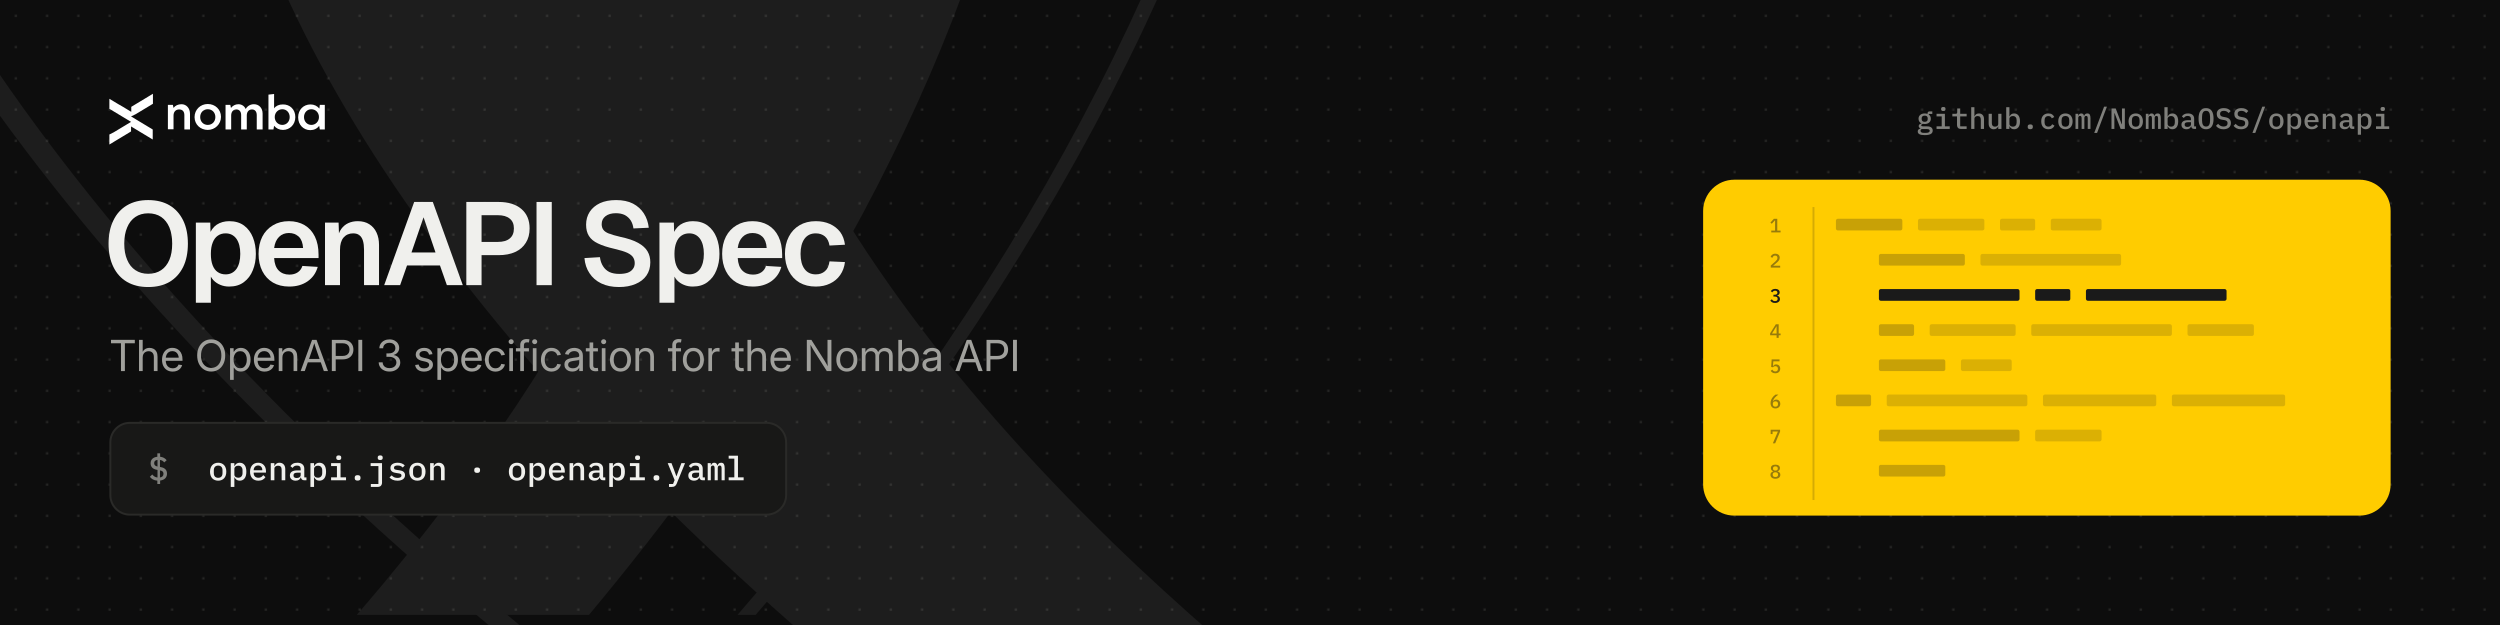
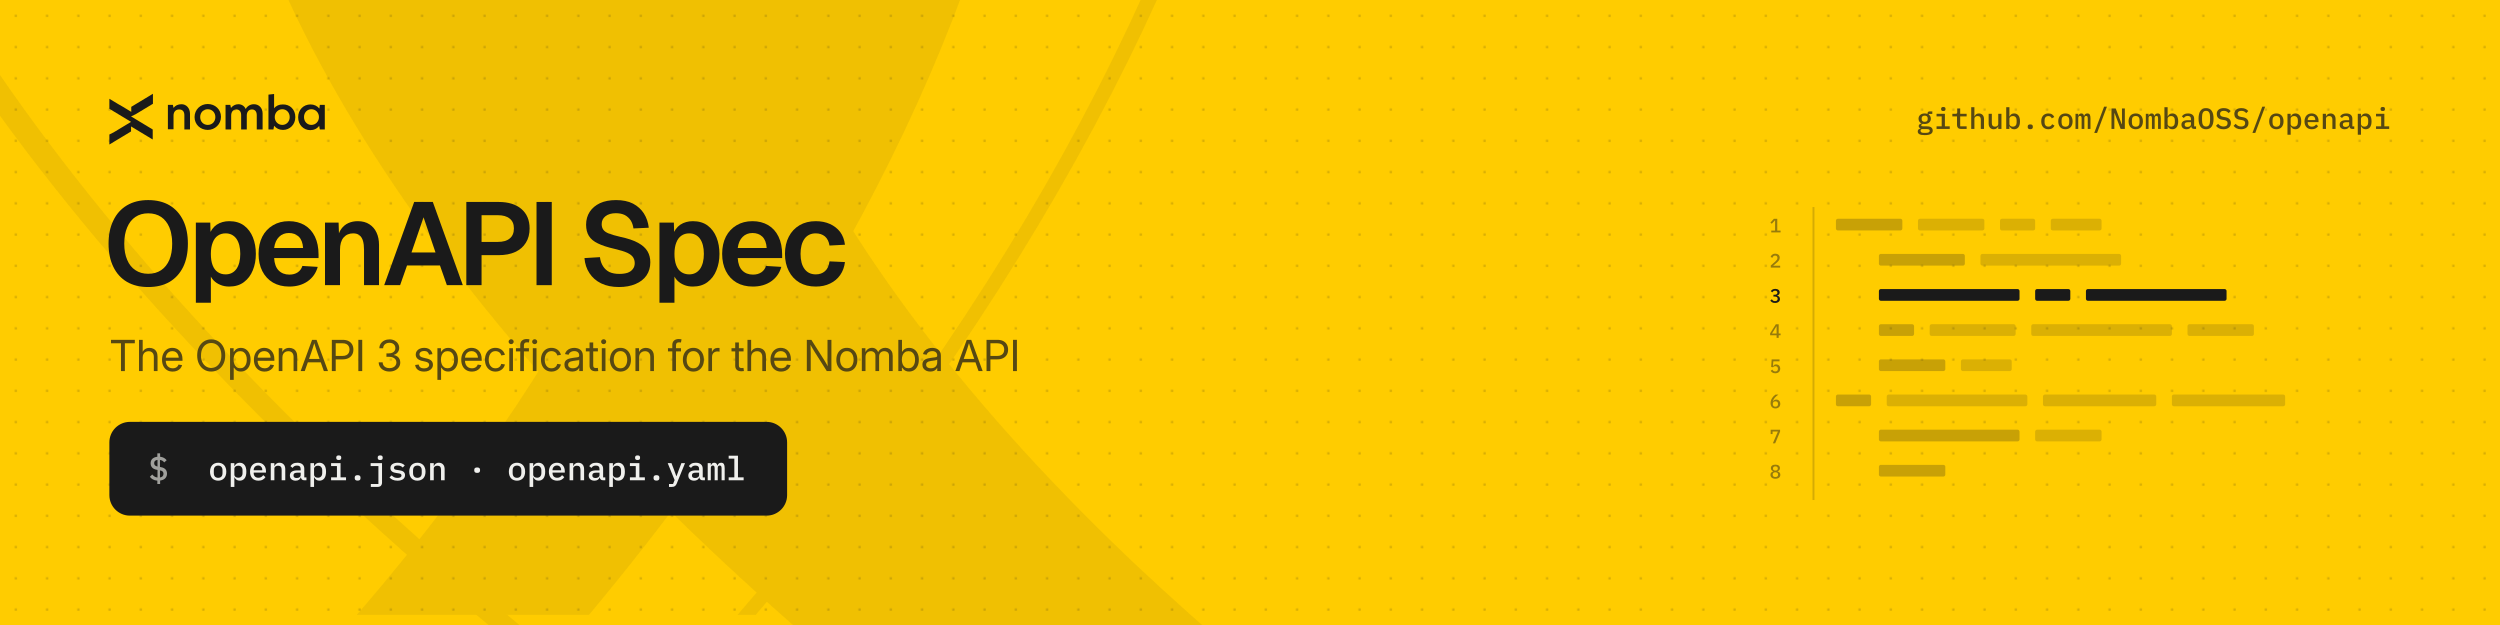
<svg xmlns="http://www.w3.org/2000/svg" viewBox="0 0 1280 320" width="1280" height="320" role="img" aria-label="Nomba OpenAPI Spec. The OpenAPI 3 specification for the Nomba API. Install: openapi.json · openapi.yaml">
  <defs>
    <pattern id="dots" width="16" height="16" patternUnits="userSpaceOnUse">
-       <rect x="7.5" y="7.5" width="1.2" height="1.2" fill="#F0F0ED" fill-opacity="0.10" />
+       <rect x="7.5" y="7.5" width="1.2" height="1.2" fill="#1A1A1A" fill-opacity="0.16" />
    </pattern>
    <path id="g96" d="M381 16Q276 16 200 -28Q124 -73 84 -156Q43 -239 43 -354Q43 -469 84 -552Q124 -636 200 -681Q276 -726 381 -726Q488 -726 564 -681Q639 -636 680 -552Q720 -469 720 -354Q720 -239 680 -156Q639 -73 564 -28Q488 16 381 16ZM381 -97Q446 -97 492 -128Q537 -158 562 -216Q586 -273 586 -354Q586 -435 562 -493Q537 -551 492 -582Q446 -613 381 -613Q318 -613 272 -582Q226 -551 202 -493Q177 -435 177 -354Q177 -273 202 -216Q226 -158 272 -128Q318 -97 381 -97Z" />
    <path id="g347" d="M70 150V-534H193L196 -420L183 -426Q203 -485 248 -516Q294 -546 355 -546Q431 -546 482 -508Q532 -470 557 -407Q582 -344 582 -267Q582 -190 556 -127Q531 -64 480 -26Q430 12 354 12Q314 12 280 -2Q245 -16 220 -42Q196 -68 186 -103L198 -113V150ZM324 -92Q382 -92 416 -138Q449 -185 449 -267Q449 -349 416 -396Q382 -442 324 -442Q285 -442 257 -422Q229 -403 214 -364Q198 -325 198 -267Q198 -209 213 -170Q228 -131 256 -112Q285 -92 324 -92Z" />
    <path id="g262" d="M301 12Q221 12 162 -22Q103 -57 71 -120Q39 -183 39 -267Q39 -351 71 -414Q103 -476 162 -511Q220 -546 298 -546Q374 -546 432 -512Q489 -478 520 -414Q551 -350 551 -260V-231H172Q176 -161 210 -126Q245 -90 302 -90Q345 -90 374 -110Q402 -129 413 -164L544 -156Q522 -78 458 -33Q393 12 301 12ZM172 -317H419Q415 -382 382 -414Q349 -445 298 -445Q247 -445 214 -412Q180 -379 172 -317Z" />
    <path id="g318" d="M70 0V-534H186L191 -384L176 -390Q184 -446 209 -480Q234 -514 270 -530Q306 -546 349 -546Q408 -546 448 -520Q489 -494 510 -448Q531 -403 531 -343V0H403V-302Q403 -347 394 -378Q385 -409 364 -426Q344 -442 310 -442Q259 -442 228 -406Q198 -370 198 -302V0Z" />
    <path id="g1" d="M19 0 275 -710H434L690 0H554L495 -168H214L155 0ZM252 -279H457L355 -579Z" />
    <path id="g119" d="M80 0V-710H355Q480 -710 550 -650Q620 -590 620 -484Q620 -413 588 -362Q556 -310 497 -283Q438 -256 355 -256H210V0ZM210 -369H349Q415 -369 450 -398Q486 -427 486 -484Q486 -540 450 -568Q415 -597 349 -597H210Z" />
    <path id="g66" d="M80 0V-710H210V0Z" />
    <path id="g126" d="M348 16Q260 16 196 -15Q132 -46 96 -102Q59 -157 53 -231L185 -239Q191 -193 212 -161Q232 -129 266 -112Q301 -96 350 -96Q392 -96 422 -106Q451 -117 466 -138Q482 -158 482 -188Q482 -215 469 -236Q456 -258 419 -276Q382 -293 309 -310Q221 -330 168 -356Q115 -381 91 -420Q67 -458 67 -516Q67 -578 98 -626Q129 -673 186 -700Q243 -726 323 -726Q408 -726 467 -696Q526 -665 560 -612Q594 -559 602 -490L471 -484Q466 -523 448 -552Q429 -581 398 -598Q366 -614 321 -614Q265 -614 232 -588Q200 -563 200 -521Q200 -492 214 -473Q227 -454 262 -440Q297 -427 360 -412Q455 -392 511 -361Q567 -330 591 -289Q615 -248 615 -195Q615 -130 582 -82Q549 -35 489 -10Q429 16 348 16Z" />
    <path id="g252" d="M302 12Q222 12 163 -22Q104 -57 72 -120Q39 -183 39 -267Q39 -351 72 -414Q104 -476 163 -511Q222 -546 302 -546Q370 -546 423 -522Q476 -498 510 -454Q543 -409 551 -345L419 -338Q411 -389 380 -416Q348 -442 302 -442Q240 -442 206 -396Q172 -349 172 -267Q172 -184 206 -138Q240 -92 302 -92Q349 -92 380 -119Q412 -146 419 -203L551 -197Q543 -133 510 -86Q477 -39 424 -14Q371 12 302 12Z" />
    <path id="i411" d="M77 -1326V-1490H1213V-1326H739V0H553V-1326Z" />
    <path id="i670" d="M319 -647V0H144V-1490H319V-826H279Q330 -976 424 -1042Q518 -1107 644 -1107Q754 -1107 840 -1060Q927 -1014 977 -921Q1027 -828 1027 -686V0H851V-672Q851 -805 784 -876Q717 -948 600 -948Q521 -948 458 -914Q394 -881 356 -814Q319 -748 319 -647Z" />
    <path id="i614" d="M599 24Q440 24 326 -48Q212 -119 151 -246Q90 -373 90 -539Q90 -706 152 -834Q213 -963 324 -1036Q435 -1109 582 -1109Q680 -1109 768 -1075Q855 -1041 922 -972Q989 -902 1028 -798Q1066 -693 1066 -552V-490H198V-639H969L890 -585Q890 -694 854 -777Q818 -860 749 -906Q680 -952 582 -952Q484 -952 413 -906Q342 -859 304 -780Q266 -700 266 -601V-513Q266 -396 306 -310Q347 -225 422 -179Q497 -133 599 -133Q669 -133 724 -154Q780 -175 818 -215Q857 -255 875 -312L1048 -285Q1024 -193 962 -124Q899 -54 806 -15Q714 24 599 24Z" />
    <path id="i321" d="M776 22Q583 22 432 -74Q281 -169 194 -342Q108 -514 108 -744Q108 -976 194 -1148Q281 -1320 432 -1416Q583 -1512 776 -1512Q971 -1512 1122 -1416Q1272 -1320 1358 -1148Q1444 -976 1444 -744Q1444 -514 1358 -342Q1272 -169 1122 -74Q971 22 776 22ZM776 -151Q910 -151 1020 -219Q1130 -287 1196 -420Q1261 -553 1261 -744Q1261 -937 1196 -1070Q1130 -1203 1020 -1271Q910 -1339 776 -1339Q642 -1339 532 -1270Q422 -1202 356 -1069Q291 -936 291 -744Q291 -553 356 -420Q422 -288 532 -220Q642 -151 776 -151Z" />
    <path id="i843" d="M144 418V-1090H314V-922H326Q352 -965 394 -1008Q436 -1050 500 -1078Q564 -1107 655 -1107Q794 -1107 899 -1038Q1004 -968 1063 -841Q1122 -714 1122 -544Q1122 -373 1063 -246Q1004 -118 899 -48Q794 22 655 22Q566 22 503 -7Q440 -36 398 -80Q355 -123 328 -167H319V418ZM629 -135Q728 -135 798 -186Q868 -238 906 -330Q943 -422 943 -545Q943 -667 906 -758Q869 -849 798 -900Q728 -950 629 -950Q528 -950 457 -900Q386 -849 349 -758Q312 -667 312 -545Q312 -423 350 -330Q387 -238 458 -186Q529 -135 629 -135Z" />
    <path id="i773" d="M319 -647V0H144V-1090H314V-826H279Q330 -976 424 -1042Q518 -1107 644 -1107Q754 -1107 840 -1060Q927 -1014 976 -921Q1026 -828 1026 -686V0H851V-672Q851 -805 784 -876Q717 -948 600 -948Q521 -948 458 -914Q394 -881 356 -814Q319 -748 319 -647Z" />
    <path id="i2" d="M38 0 583 -1490H796L1342 0H1145L831 -890Q801 -975 762 -1094Q724 -1213 667 -1401H710Q654 -1212 615 -1092Q576 -972 547 -890L234 0ZM315 -417V-580H1065V-417Z" />
    <path id="i375" d="M166 0V-1490H686Q852 -1490 965 -1430Q1078 -1371 1136 -1266Q1194 -1161 1194 -1026Q1194 -890 1136 -785Q1077 -680 963 -620Q849 -559 683 -559H289V-723H679Q791 -723 864 -762Q937 -800 973 -868Q1009 -937 1009 -1026Q1009 -1115 973 -1182Q937 -1250 864 -1288Q791 -1326 678 -1326H351V0Z" />
    <path id="i197" d="M351 -1490V0H166V-1490Z" />
    <path id="i1345" d="M628 22Q479 22 364 -34Q248 -89 182 -188Q115 -287 112 -417H300Q303 -331 344 -269Q386 -207 458 -174Q531 -141 625 -141Q722 -141 797 -174Q872 -208 914 -270Q957 -331 957 -413Q957 -493 914 -554Q871 -614 792 -648Q712 -682 601 -682H481V-845H601Q692 -845 762 -876Q831 -907 870 -963Q908 -1019 908 -1094Q908 -1172 873 -1230Q838 -1287 774 -1318Q710 -1350 624 -1350Q540 -1350 472 -1318Q405 -1287 365 -1229Q325 -1171 323 -1089H144Q146 -1214 210 -1310Q274 -1405 382 -1458Q491 -1512 627 -1512Q765 -1512 869 -1457Q973 -1402 1031 -1310Q1089 -1217 1089 -1104Q1089 -984 1020 -896Q952 -808 833 -772V-764Q928 -749 997 -700Q1066 -651 1103 -577Q1140 -503 1140 -412Q1140 -286 1074 -188Q1007 -90 891 -34Q775 22 628 22Z" />
    <path id="i871" d="M518 24Q404 24 314 -11Q223 -46 166 -116Q108 -187 94 -291L263 -314Q281 -221 346 -175Q411 -129 516 -129Q629 -129 696 -177Q763 -225 763 -295Q763 -353 721 -390Q679 -428 601 -446L422 -488Q273 -524 198 -599Q123 -674 123 -791Q123 -884 174 -956Q226 -1028 316 -1068Q407 -1109 524 -1109Q636 -1109 720 -1072Q804 -1034 854 -966Q905 -899 921 -808L756 -785Q743 -856 686 -908Q629 -959 524 -959Q425 -959 362 -912Q300 -866 300 -797Q300 -736 344 -699Q389 -662 477 -641L647 -601Q799 -565 871 -492Q943 -418 943 -303Q943 -205 888 -132Q834 -58 738 -17Q642 24 518 24Z" />
    <path id="i586" d="M590 24Q441 24 328 -48Q216 -119 153 -246Q90 -373 90 -540Q90 -710 153 -838Q216 -966 328 -1038Q441 -1109 590 -1109Q675 -1109 749 -1085Q823 -1061 882 -1017Q941 -973 982 -912Q1022 -850 1040 -774L867 -746Q857 -791 833 -828Q809 -866 774 -894Q739 -921 693 -936Q647 -951 590 -951Q484 -951 412 -896Q341 -842 304 -749Q268 -656 268 -540Q268 -426 304 -334Q341 -242 412 -188Q484 -134 590 -134Q648 -134 694 -149Q740 -164 774 -192Q809 -220 833 -258Q857 -297 869 -343L1042 -316Q1025 -240 984 -178Q944 -115 884 -70Q825 -25 750 0Q675 24 590 24Z" />
    <path id="i689" d="M144 0V-1090H319V0ZM232 -1284Q183 -1284 147 -1318Q111 -1353 111 -1401Q111 -1450 147 -1484Q183 -1519 232 -1519Q283 -1519 318 -1484Q354 -1450 354 -1401Q354 -1353 318 -1318Q283 -1284 232 -1284Z" />
    <path id="i647" d="M638 -1090V-940H18V-1090ZM224 0V-1257Q224 -1344 264 -1405Q304 -1466 372 -1498Q441 -1529 524 -1529Q575 -1529 612 -1523Q649 -1517 664 -1512L636 -1362Q625 -1365 598 -1368Q572 -1371 543 -1371Q467 -1371 433 -1334Q399 -1298 399 -1223V0Z" />
    <path id="i507" d="M461 22Q355 22 270 -16Q185 -55 136 -130Q86 -204 86 -312Q86 -406 122 -464Q159 -523 221 -556Q283 -590 359 -607Q435 -624 514 -634Q614 -648 675 -655Q736 -662 764 -678Q792 -695 792 -735V-743Q792 -808 765 -854Q738 -901 686 -927Q634 -953 558 -953Q481 -953 424 -928Q367 -903 332 -864Q298 -824 286 -779L113 -811Q139 -910 204 -976Q269 -1041 360 -1074Q451 -1107 555 -1107Q627 -1107 700 -1088Q772 -1070 832 -1028Q893 -985 930 -912Q966 -840 966 -733V0H793V-151H785Q766 -113 726 -72Q686 -32 621 -5Q556 22 461 22ZM489 -134Q590 -134 658 -172Q725 -211 758 -272Q792 -334 792 -402V-547Q781 -536 748 -526Q716 -517 672 -509Q629 -501 584 -495Q540 -489 506 -485Q443 -477 387 -458Q331 -438 297 -402Q263 -365 263 -302Q263 -248 292 -210Q320 -173 371 -154Q422 -134 489 -134Z" />
    <path id="i889" d="M593 -1090V-940H18V-1090ZM195 -1366H370V-275Q370 -206 398 -176Q427 -146 495 -146Q515 -146 542 -148Q568 -150 590 -153L610 -3Q583 2 550 5Q516 8 485 8Q344 8 270 -61Q195 -130 195 -259Z" />
    <path id="i790" d="M590 24Q441 24 328 -48Q216 -119 153 -246Q90 -373 90 -540Q90 -710 153 -838Q216 -966 328 -1038Q441 -1109 590 -1109Q741 -1109 854 -1038Q966 -966 1029 -838Q1092 -710 1092 -540Q1092 -373 1029 -246Q966 -119 854 -48Q741 24 590 24ZM590 -134Q698 -134 770 -188Q842 -242 878 -334Q914 -426 914 -540Q914 -656 878 -749Q842 -842 770 -896Q698 -951 590 -951Q484 -951 412 -896Q341 -842 304 -749Q268 -656 268 -540Q268 -426 304 -334Q341 -242 412 -188Q484 -134 590 -134Z" />
    <path id="i852" d="M144 0V-1090H312V-921H321Q351 -1005 423 -1056Q495 -1106 595 -1106Q616 -1106 640 -1105Q664 -1104 677 -1102V-926Q669 -928 638 -932Q608 -937 571 -937Q501 -937 444 -906Q386 -876 352 -818Q319 -760 319 -678V0Z" />
    <path id="i300" d="M166 0V-1490H382L992 -529Q1014 -495 1046 -440Q1079 -385 1116 -318Q1154 -251 1189 -179L1167 -163Q1161 -235 1158 -310Q1154 -385 1153 -450Q1152 -515 1152 -555V-1490H1338V0H1119L577 -854Q546 -903 508 -964Q471 -1026 422 -1110Q373 -1195 308 -1309L337 -1330Q342 -1217 345 -1124Q348 -1031 350 -963Q352 -895 352 -856V0Z" />
    <path id="i766" d="M144 0V-1090H315V-856H298Q325 -940 375 -996Q425 -1053 490 -1082Q556 -1110 628 -1110Q751 -1110 832 -1037Q912 -964 934 -854H905Q926 -930 977 -988Q1028 -1045 1102 -1078Q1176 -1110 1265 -1110Q1362 -1110 1442 -1068Q1522 -1026 1569 -941Q1616 -856 1616 -726V0H1441V-724Q1441 -845 1372 -898Q1304 -950 1214 -950Q1138 -950 1083 -918Q1028 -887 998 -832Q968 -776 968 -704V0H792V-742Q792 -836 730 -893Q667 -950 571 -950Q506 -950 448 -920Q390 -889 354 -828Q319 -767 319 -677V0Z" />
    <path id="i578" d="M655 22Q566 22 502 -7Q439 -36 396 -80Q354 -123 326 -167H314V0H144V-1490H319V-922H328Q354 -965 396 -1008Q437 -1050 500 -1078Q564 -1107 655 -1107Q794 -1107 899 -1038Q1004 -968 1063 -841Q1122 -714 1122 -544Q1122 -373 1063 -246Q1004 -118 899 -48Q794 22 655 22ZM629 -135Q728 -135 798 -186Q868 -238 906 -330Q943 -422 943 -545Q943 -667 906 -758Q869 -849 798 -900Q728 -950 629 -950Q528 -950 457 -900Q386 -849 349 -758Q312 -667 312 -545Q312 -423 350 -330Q387 -238 458 -186Q529 -135 629 -135Z" />
    <path id="m63" d="M88 0V-93H284V-616H276L114 -443L45 -505L223 -698H396V-93H565V0Z" />
    <path id="m64" d="M545 0H63V-107L291 -306Q345 -354 374 -397Q404 -440 404 -488V-499Q404 -554 374 -584Q344 -613 287 -613Q229 -613 198 -582Q166 -551 152 -503L54 -540Q64 -573 83 -604Q102 -634 132 -658Q161 -682 202 -696Q242 -710 295 -710Q349 -710 392 -694Q434 -679 463 -652Q492 -625 507 -588Q522 -550 522 -505Q522 -463 510 -428Q497 -392 474 -360Q452 -327 421 -297Q390 -267 353 -237L184 -95H545Z" />
    <path id="m65" d="M271 -410Q338 -410 370 -438Q403 -467 403 -510V-517Q403 -565 372 -590Q340 -616 287 -616Q236 -616 200 -593Q165 -570 141 -530L65 -595Q81 -618 102 -639Q123 -660 150 -676Q177 -691 212 -700Q247 -710 291 -710Q340 -710 382 -698Q424 -686 455 -662Q486 -639 503 -606Q520 -572 520 -530Q520 -497 510 -470Q499 -443 480 -422Q462 -402 437 -389Q412 -376 384 -370V-365Q414 -359 441 -346Q468 -332 489 -310Q510 -289 522 -260Q534 -230 534 -192Q534 -146 516 -108Q498 -71 464 -44Q431 -17 384 -2Q337 12 279 12Q230 12 192 2Q155 -9 126 -26Q97 -44 76 -66Q54 -89 38 -113L121 -177Q147 -135 182 -108Q218 -82 280 -82Q346 -82 381 -112Q416 -143 416 -197V-205Q416 -259 380 -288Q343 -316 274 -316H199V-410Z" />
    <path id="m66" d="M362 0V-136H30V-232L322 -698H469V-224H567V-136H469V0ZM125 -224H362V-595H356Z" />
    <path id="m67" d="M511 -601H194L176 -353H184Q208 -394 242 -418Q276 -443 335 -443Q380 -443 418 -428Q457 -413 486 -385Q514 -357 530 -316Q547 -276 547 -225Q547 -173 530 -130Q513 -86 481 -54Q449 -23 402 -6Q355 12 295 12Q248 12 212 2Q175 -9 146 -26Q118 -44 97 -66Q76 -89 60 -113L142 -177Q155 -157 170 -140Q184 -122 202 -109Q220 -96 244 -89Q267 -82 297 -82Q362 -82 396 -118Q430 -153 430 -214V-222Q430 -283 396 -317Q361 -351 297 -351Q250 -351 223 -334Q196 -317 176 -296L83 -309L109 -698H511Z" />
    <path id="m68" d="M302 12Q243 12 197 -7Q151 -26 119 -62Q87 -97 70 -147Q53 -197 53 -260Q53 -336 76 -403Q99 -470 136 -526Q173 -582 218 -626Q263 -669 307 -698H457Q397 -655 349 -615Q301 -575 266 -533Q230 -491 206 -444Q182 -398 169 -341L176 -339Q187 -360 202 -378Q217 -397 237 -411Q257 -425 283 -433Q309 -441 342 -441Q387 -441 425 -426Q463 -411 491 -382Q519 -354 534 -314Q550 -274 550 -224Q550 -172 532 -128Q515 -85 482 -54Q450 -23 404 -6Q358 12 302 12ZM301 -78Q365 -78 400 -112Q435 -147 435 -210V-220Q435 -283 400 -318Q365 -352 301 -352Q238 -352 203 -318Q168 -283 168 -220V-210Q168 -147 203 -112Q238 -78 301 -78Z" />
    <path id="m69" d="M169 0 428 -605H156V-476H59V-698H540V-600L288 0Z" />
    <path id="m70" d="M300 12Q238 12 191 -4Q144 -19 112 -46Q80 -73 64 -110Q47 -147 47 -191Q47 -261 86 -303Q125 -345 188 -362V-370Q134 -389 101 -430Q68 -471 68 -531Q68 -612 128 -661Q189 -710 300 -710Q411 -710 472 -661Q532 -612 532 -531Q532 -471 499 -430Q466 -389 412 -370V-362Q475 -345 514 -303Q553 -261 553 -191Q553 -147 536 -110Q520 -73 488 -46Q456 -19 409 -4Q362 12 300 12ZM300 -77Q366 -77 402 -106Q437 -135 437 -188V-209Q437 -262 402 -291Q366 -320 300 -320Q234 -320 198 -291Q163 -262 163 -209V-188Q163 -135 198 -106Q234 -77 300 -77ZM300 -406Q360 -406 392 -432Q423 -459 423 -507V-520Q423 -568 392 -594Q360 -621 300 -621Q240 -621 208 -594Q177 -568 177 -520V-507Q177 -459 208 -432Q240 -406 300 -406Z" />
    <path id="m11" d="M570 56Q570 136 503 174Q436 212 299 212Q232 212 186 204Q141 195 112 179Q84 163 72 140Q59 117 59 88Q59 46 82 22Q106 -1 149 -12V-22Q123 -32 108 -50Q92 -68 92 -97Q92 -135 118 -154Q144 -174 185 -184V-189Q138 -211 112 -251Q86 -291 86 -347Q86 -388 101 -422Q116 -455 144 -478Q171 -502 210 -515Q248 -528 296 -528Q350 -528 393 -511V-528Q393 -558 410 -578Q427 -598 462 -598H556V-512H436V-488Q470 -465 488 -430Q506 -394 506 -347Q506 -306 491 -272Q476 -239 448 -216Q421 -192 382 -180Q344 -167 296 -167Q262 -167 232 -173Q214 -168 196 -156Q178 -144 178 -123Q178 -99 201 -93Q224 -87 258 -87H374Q478 -87 524 -48Q570 -8 570 56ZM468 63Q468 37 447 22Q426 6 371 6H192Q154 24 154 64Q154 93 178 114Q203 135 260 135H341Q403 135 436 116Q468 98 468 63ZM296 -242Q349 -242 374 -267Q399 -292 399 -334V-361Q399 -403 374 -428Q349 -453 296 -453Q243 -453 218 -428Q193 -403 193 -361V-334Q193 -292 218 -267Q243 -242 296 -242Z" />
    <path id="m15" d="M332 -610Q290 -610 274 -627Q257 -644 257 -669V-690Q257 -715 274 -732Q290 -749 331 -749Q373 -749 390 -732Q406 -715 406 -690V-669Q406 -644 390 -627Q373 -610 332 -610ZM101 -88H277V-428H101V-516H386V-88H551V0H101Z" />
    <path id="m27" d="M331 0Q263 0 231 -36Q199 -73 199 -131V-428H40V-516H153Q182 -516 194 -528Q206 -539 206 -569V-698H308V-516H528V-428H308V-88H528V0Z" />
    <path id="m14" d="M84 -740H193V-428H198Q206 -448 218 -466Q231 -485 249 -498Q267 -512 291 -520Q315 -528 347 -528Q425 -528 473 -477Q521 -426 521 -332V0H412V-316Q412 -439 305 -439Q284 -439 264 -434Q244 -428 228 -417Q212 -406 202 -389Q193 -372 193 -350V0H84Z" />
    <path id="m28" d="M407 -88H402Q394 -68 382 -50Q369 -31 351 -18Q333 -4 309 4Q285 12 253 12Q175 12 127 -39Q79 -90 79 -184V-516H188V-200Q188 -77 295 -77Q316 -77 336 -82Q356 -88 372 -99Q388 -110 398 -126Q407 -143 407 -166V-516H516V0H407Z" />
    <path id="m6" d="M79 -740H188V-428H194Q217 -475 255 -502Q293 -528 350 -528Q441 -528 495 -460Q549 -392 549 -258Q549 -124 495 -56Q441 12 350 12Q293 12 255 -14Q217 -41 194 -88H188V0H79ZM305 -77Q367 -77 400 -115Q434 -153 434 -216V-300Q434 -363 400 -401Q367 -439 305 -439Q281 -439 260 -433Q239 -427 223 -415Q207 -403 198 -386Q188 -368 188 -344V-172Q188 -148 198 -130Q207 -113 223 -101Q239 -89 260 -83Q281 -77 305 -77Z" />
    <path id="m95" d="M300 10Q252 10 232 -10Q213 -30 213 -59V-85Q213 -114 232 -134Q252 -154 300 -154Q348 -154 368 -134Q387 -114 387 -85V-59Q387 -30 368 -10Q348 10 300 10Z" />
    <path id="m7" d="M319 12Q261 12 216 -7Q170 -26 138 -61Q107 -96 90 -146Q74 -196 74 -258Q74 -320 90 -370Q107 -420 138 -455Q170 -490 216 -509Q261 -528 318 -528Q398 -528 446 -494Q495 -460 519 -406L434 -360Q420 -396 392 -417Q363 -438 318 -438Q256 -438 222 -400Q188 -363 188 -301V-215Q188 -154 222 -116Q256 -78 320 -78Q368 -78 398 -100Q429 -122 447 -160L527 -111Q502 -57 451 -22Q400 12 319 12Z" />
    <path id="m22" d="M300 12Q243 12 198 -7Q152 -26 120 -61Q89 -96 72 -146Q55 -196 55 -258Q55 -320 72 -370Q89 -420 120 -455Q152 -490 198 -509Q243 -528 300 -528Q357 -528 402 -509Q448 -490 480 -455Q511 -420 528 -370Q545 -320 545 -258Q545 -196 528 -146Q511 -96 480 -61Q448 -26 402 -7Q357 12 300 12ZM300 -74Q360 -74 396 -110Q431 -147 431 -219V-297Q431 -369 396 -406Q360 -442 300 -442Q240 -442 204 -406Q169 -369 169 -297V-219Q169 -147 204 -110Q240 -74 300 -74Z" />
    <path id="m20" d="M44 0V-516H137V-449H142Q154 -482 176 -505Q199 -528 241 -528Q282 -528 304 -506Q327 -483 333 -444H337Q351 -479 376 -504Q401 -528 448 -528Q508 -528 532 -486Q555 -444 555 -363V0H462V-349Q462 -403 449 -424Q436 -444 407 -444Q381 -444 364 -426Q346 -409 346 -374V0H253V-349Q253 -403 240 -424Q228 -444 199 -444Q172 -444 154 -426Q137 -409 137 -374V0Z" />
    <path id="m130" d="M83 138 420 -760H517L180 138Z" />
    <path id="m47" d="M179 -537H170V0H72V-698H216L421 -161H430V-698H528V0H384Z" />
    <path id="m4" d="M492 0Q445 0 422 -24Q398 -48 393 -87H388Q373 -40 334 -14Q294 12 233 12Q154 12 107 -30Q60 -71 60 -144Q60 -219 116 -258Q171 -298 286 -298H385V-338Q385 -443 274 -443Q224 -443 193 -424Q162 -404 141 -372L76 -425Q98 -467 150 -498Q202 -528 284 -528Q382 -528 438 -481Q494 -434 494 -345V-86H559V0ZM264 -68Q317 -68 351 -92Q385 -116 385 -154V-229H288Q170 -229 170 -158V-138Q170 -103 195 -86Q220 -68 264 -68Z" />
    <path id="m48" d="M300 12Q234 12 186 -12Q137 -37 106 -83Q74 -129 59 -196Q44 -263 44 -349Q44 -434 59 -502Q74 -569 106 -615Q137 -661 186 -686Q234 -710 300 -710Q366 -710 414 -686Q463 -661 494 -615Q526 -569 541 -502Q556 -434 556 -349Q556 -263 541 -196Q526 -129 494 -83Q463 -37 414 -12Q366 12 300 12ZM300 -81Q375 -81 406 -138Q437 -194 437 -291V-408Q437 -504 406 -560Q375 -617 300 -617Q225 -617 194 -560Q163 -504 163 -408V-290Q163 -194 194 -138Q225 -81 300 -81Z" />
    <path id="m52" d="M294 12Q203 12 141 -20Q79 -52 39 -105L111 -174Q151 -126 196 -104Q241 -81 298 -81Q364 -81 400 -111Q435 -141 435 -197Q435 -242 409 -266Q383 -291 320 -302L244 -314Q194 -322 160 -340Q126 -359 105 -384Q84 -410 74 -442Q65 -473 65 -508Q65 -607 129 -658Q193 -710 305 -710Q388 -710 446 -684Q505 -657 541 -609L471 -539Q442 -574 402 -596Q363 -617 305 -617Q243 -617 210 -590Q178 -564 178 -513Q178 -470 204 -446Q229 -421 294 -410L368 -397Q462 -380 505 -328Q548 -277 548 -203Q548 -155 532 -115Q515 -75 482 -47Q450 -19 402 -4Q355 12 294 12Z" />
    <path id="m23" d="M79 -516H188V-428H194Q217 -475 255 -502Q293 -528 350 -528Q441 -528 495 -460Q549 -392 549 -258Q549 -124 495 -56Q441 12 350 12Q293 12 255 -14Q217 -41 194 -88H188V200H79ZM305 -77Q367 -77 400 -115Q434 -153 434 -216V-300Q434 -363 400 -401Q367 -439 305 -439Q281 -439 260 -433Q239 -427 223 -415Q207 -403 198 -386Q188 -368 188 -344V-172Q188 -148 198 -130Q207 -113 223 -101Q239 -89 260 -83Q281 -77 305 -77Z" />
    <path id="m9" d="M311 12Q252 12 205 -7Q158 -26 126 -61Q94 -96 77 -146Q60 -195 60 -257Q60 -319 78 -369Q95 -419 126 -454Q158 -490 203 -509Q248 -528 303 -528Q357 -528 401 -510Q445 -491 476 -457Q507 -423 524 -376Q540 -329 540 -272V-231H170V-214Q170 -153 208 -114Q246 -76 313 -76Q363 -76 398 -98Q434 -119 456 -155L524 -95Q498 -50 444 -19Q391 12 311 12ZM303 -445Q274 -445 250 -435Q225 -425 208 -406Q190 -388 180 -363Q170 -338 170 -308V-301H429V-311Q429 -372 394 -408Q360 -445 303 -445Z" />
    <path id="m21" d="M84 0V-516H193V-428H198Q206 -448 218 -466Q231 -485 249 -498Q267 -512 291 -520Q315 -528 347 -528Q425 -528 473 -477Q521 -426 521 -332V0H412V-316Q412 -439 305 -439Q284 -439 264 -434Q244 -428 228 -417Q212 -406 202 -389Q193 -372 193 -350V0Z" />
    <path id="m170" d="M268 11Q188 5 133 -26Q78 -57 43 -105L115 -174Q149 -133 187 -110Q225 -88 273 -83V-312L250 -316Q200 -325 165 -343Q130 -361 108 -387Q86 -413 76 -444Q66 -476 66 -512Q66 -597 119 -648Q172 -698 268 -708V-811H352V-708Q418 -701 466 -675Q514 -649 549 -604L476 -538Q452 -569 420 -588Q389 -607 347 -612V-400L374 -396Q424 -387 459 -369Q494 -351 516 -326Q539 -300 549 -268Q559 -236 559 -200Q559 -114 506 -59Q452 -4 352 8V113H268ZM172 -515Q172 -473 196 -450Q219 -426 273 -414V-614Q172 -602 172 -515ZM453 -195Q453 -240 428 -264Q404 -287 347 -298V-84Q399 -92 426 -120Q453 -148 453 -195Z" />
    <path id="m16" d="M98 112H326V-428H92V-516H435V69Q435 127 402 164Q370 200 302 200H98ZM381 -610Q339 -610 322 -627Q306 -644 306 -669V-690Q306 -715 322 -732Q339 -749 380 -749Q422 -749 438 -732Q455 -715 455 -690V-669Q455 -644 438 -627Q422 -610 381 -610Z" />
    <path id="m26" d="M301 12Q217 12 156 -15Q96 -42 59 -87L126 -147Q160 -110 202 -90Q245 -71 303 -71Q356 -71 388 -89Q421 -107 421 -145Q421 -161 415 -172Q409 -183 398 -190Q387 -197 372 -201Q358 -205 342 -207L260 -220Q230 -224 199 -233Q168 -242 144 -258Q119 -275 104 -301Q88 -327 88 -367Q88 -446 148 -487Q209 -528 308 -528Q380 -528 432 -506Q485 -485 520 -447L459 -383Q439 -406 402 -426Q365 -445 304 -445Q195 -445 195 -376Q195 -343 218 -330Q242 -318 274 -314L356 -301Q387 -296 418 -288Q448 -280 472 -264Q497 -247 512 -221Q528 -195 528 -155Q528 -77 468 -32Q407 12 301 12Z" />
    <path id="m163" d="M300 -222Q252 -222 232 -242Q213 -262 213 -291V-317Q213 -346 232 -366Q252 -386 300 -386Q348 -386 368 -366Q387 -346 387 -317V-291Q387 -262 368 -242Q348 -222 300 -222Z" />
    <path id="m32" d="M451 -516H561L311 100Q291 150 258 175Q226 200 165 200H78V112H200L247 -7L39 -516H153L235 -300L299 -123H305L369 -300Z" />
    <path id="m18" d="M75 -88H246V-652H75V-740H355V-88H526V0H75Z" />
  </defs>
-   <rect width="1280" height="320" fill="#0D0D0D" />
+   <rect width="1280" height="320" fill="#FFCC00" />
  <g opacity="0.07">
    <svg x="-128.0" y="-542.0" width="1408.0" height="951.6" viewBox="0 0 566.87 383.14">
-       <g fill="#FFFFFF">
+       <g fill="#1A1A1A">
        <path d="M209.861 42.64C158.12 52.759 122.057 75.161 105.534 107.613C98.418 121.431 94.92 136.645 94.92 152.906C94.92 210.342 138.34 280.689 218.425 350.059C231.571 361.434 245.441 372.461 259.673 383.139H344.703C341.567 380.836 338.431 378.602 335.296 376.23C323.958 367.715 312.862 358.922 302.49 349.849C294.891 343.22 287.655 336.659 280.78 329.96C211.429 262.544 183.448 194.011 207.449 147.113C220.957 120.594 250.507 102.239 292.841 94.004C366.654 79.558 468.208 97.424 566.867 136.994V106.217C440.226 50.456 305.626 23.936 209.861 42.64Z" />
        <path d="M5.307 110.266C5.307 92.261 9.046 75.442 16.765 60.297C30.273 33.987 55.239 13.539 89.975 0H80.688C48.364 13.888 24.966 33.987 12.061 59.32C3.98 75.302 0 92.749 0 111.453C0 177.612 49.932 258.637 142.199 338.545C160.049 353.968 178.864 368.903 198.644 383.14H205.278C184.654 368.275 164.874 352.712 146.179 336.591C55.36 258.009 5.186 175.937 5.307 110.266Z" />
        <path d="M200.985 38.392C230.114 47.503 250.416 67.674 259.718 96.893C263.724 109.334 265.693 123.033 265.693 137.673C265.693 189.388 241.25 252.727 196.164 315.186C188.763 325.429 180.955 335.357 172.943 344.971H125.074C126.839 342.897 128.605 340.887 130.37 338.75C136.752 331.084 142.999 323.167 148.839 314.998C153.116 309.028 157.19 303.122 161.06 297.09C200.102 236.39 215.855 174.684 202.343 132.458C194.739 108.58 178.103 92.054 154.27 84.639C112.716 71.632 55.545 87.719 0.003 123.347V95.636C71.297 45.43 147.073 21.552 200.985 38.392Z" />
        <path d="M316.141 99.282C316.141 83.07 314.036 67.926 309.691 54.291C302.086 30.601 288.031 12.19 268.476 0H273.704C291.901 12.505 305.074 30.601 312.339 53.411C316.888 67.8 319.129 83.51 319.129 100.35C319.129 159.919 291.019 232.872 239.076 304.82C229.027 318.707 218.434 332.154 207.299 344.972H203.564C215.175 331.588 226.311 317.575 236.835 303.06C287.963 232.306 316.209 158.411 316.141 99.282Z" />
      </g>
    </svg>
  </g>
  <rect width="1280" height="320" fill="url(#dots)" />
-   <rect x="872" y="92" width="352" height="172" rx="16" fill="#FFCC00" />
  <rect x="940" y="112" width="34" height="6" rx="1" fill="#1A1A1A" fill-opacity="0.24" />
  <rect x="982" y="112" width="34" height="6" rx="1" fill="#1A1A1A" fill-opacity="0.16" />
  <rect x="1024" y="112" width="18" height="6" rx="1" fill="#1A1A1A" fill-opacity="0.16" />
  <rect x="1050" y="112" width="26" height="6" rx="1" fill="#1A1A1A" fill-opacity="0.16" />
  <g fill-opacity="0.45" transform="translate(900.0 119.0) scale(0.01)" fill="#1A1A1A">
    <use href="#m63" x="600" />
  </g>
  <rect x="962" y="130" width="44" height="6" rx="1" fill="#1A1A1A" fill-opacity="0.24" />
  <rect x="1014" y="130" width="72" height="6" rx="1" fill="#1A1A1A" fill-opacity="0.16" />
  <g fill-opacity="0.45" transform="translate(900.0 137.0) scale(0.01)" fill="#1A1A1A">
    <use href="#m64" x="600" />
  </g>
  <rect x="962" y="148" width="72" height="6" rx="1" fill="#1A1A1A" fill-opacity="1.00" />
  <rect x="1042" y="148" width="18" height="6" rx="1" fill="#1A1A1A" fill-opacity="1.00" />
  <rect x="1068" y="148" width="72" height="6" rx="1" fill="#1A1A1A" fill-opacity="1.00" />
  <g fill-opacity="1.00" transform="translate(900.0 155.0) scale(0.01)" fill="#1A1A1A">
    <use href="#m65" x="600" />
  </g>
  <rect x="962" y="166" width="18" height="6" rx="1" fill="#1A1A1A" fill-opacity="0.24" />
  <rect x="988" y="166" width="44" height="6" rx="1" fill="#1A1A1A" fill-opacity="0.16" />
  <rect x="1040" y="166" width="72" height="6" rx="1" fill="#1A1A1A" fill-opacity="0.16" />
  <rect x="1120" y="166" width="34" height="6" rx="1" fill="#1A1A1A" fill-opacity="0.16" />
  <g fill-opacity="0.45" transform="translate(900.0 173.0) scale(0.01)" fill="#1A1A1A">
    <use href="#m66" x="600" />
  </g>
  <rect x="962" y="184" width="34" height="6" rx="1" fill="#1A1A1A" fill-opacity="0.24" />
  <rect x="1004" y="184" width="26" height="6" rx="1" fill="#1A1A1A" fill-opacity="0.16" />
  <g fill-opacity="0.45" transform="translate(900.0 191.0) scale(0.01)" fill="#1A1A1A">
    <use href="#m67" x="600" />
  </g>
  <rect x="940" y="202" width="18" height="6" rx="1" fill="#1A1A1A" fill-opacity="0.24" />
  <rect x="966" y="202" width="72" height="6" rx="1" fill="#1A1A1A" fill-opacity="0.16" />
  <rect x="1046" y="202" width="58" height="6" rx="1" fill="#1A1A1A" fill-opacity="0.16" />
  <rect x="1112" y="202" width="58" height="6" rx="1" fill="#1A1A1A" fill-opacity="0.16" />
  <g fill-opacity="0.45" transform="translate(900.0 209.0) scale(0.01)" fill="#1A1A1A">
    <use href="#m68" x="600" />
  </g>
  <rect x="962" y="220" width="72" height="6" rx="1" fill="#1A1A1A" fill-opacity="0.24" />
  <rect x="1042" y="220" width="34" height="6" rx="1" fill="#1A1A1A" fill-opacity="0.16" />
  <g fill-opacity="0.45" transform="translate(900.0 227.0) scale(0.01)" fill="#1A1A1A">
    <use href="#m69" x="600" />
  </g>
  <rect x="962" y="238" width="34" height="6" rx="1" fill="#1A1A1A" fill-opacity="0.24" />
  <g fill-opacity="0.45" transform="translate(900.0 245.0) scale(0.01)" fill="#1A1A1A">
    <use href="#m70" x="600" />
  </g>
  <rect x="928" y="106" width="1" height="150" fill="#1A1A1A" fill-opacity=".18" />
  <svg x="56.0" y="48.0" width="110.3" height="26.0" viewBox="0 0 174 41">
-     <path d="M65.119 16.189V28.858H60.567V17.245C60.567 14.253 58.992 12.669 56.366 12.669C53.74 12.669 51.815 14.429 51.815 17.597V28.682H47.264V8.974H51.29L51.815 11.438C53.215 9.502 55.491 8.446 58.292 8.446C62.143 8.446 65.119 11.614 65.119 16.189ZM68.795 18.828C68.795 12.845 73.521 8.27 79.473 8.27C85.424 8.27 90.151 12.669 90.151 18.652C90.151 24.635 85.249 29.21 79.473 29.21C73.521 29.21 68.795 24.811 68.795 18.828ZM85.6 18.828C85.6 15.133 82.974 12.494 79.473 12.494C75.972 12.494 73.346 15.133 73.346 18.828C73.346 22.524 75.972 25.163 79.473 25.163C82.974 25.163 85.6 22.524 85.6 18.828ZM123.761 16.013V28.858H119.034V17.245C119.034 14.253 117.459 12.669 115.183 12.669C112.732 12.669 110.982 14.429 110.982 17.597V28.858H106.431V17.245C106.431 14.253 104.855 12.669 102.579 12.669C100.129 12.669 98.378 14.429 98.378 17.597V28.858H93.827V8.974H97.678L98.203 11.438C99.604 9.678 101.704 8.446 104.155 8.446C106.781 8.446 109.056 9.854 110.107 12.318C111.332 10.03 113.783 8.446 116.759 8.446C120.785 8.446 123.761 11.438 123.761 16.013ZM150.193 18.828C150.193 24.987 145.642 29.21 140.215 29.21C137.239 29.21 134.789 27.979 133.038 25.867L132.513 28.858H128.487V0.704L133.038 0.176V11.79C134.614 9.678 137.064 8.622 140.04 8.622C145.817 8.446 150.193 12.669 150.193 18.828ZM145.642 18.828C145.642 15.133 143.016 12.494 139.69 12.494C136.364 12.494 133.563 15.133 133.563 18.828C133.563 22.524 136.364 25.163 139.69 25.163C143.016 25.163 145.642 22.524 145.642 18.828ZM169.974 8.974H174V28.858H169.974L169.449 25.867C167.873 28.154 165.247 29.386 162.272 29.386C156.845 29.386 152.469 25.163 152.469 19.004C152.469 12.845 156.845 8.622 162.447 8.622C165.423 8.622 167.873 9.854 169.624 11.966L169.974 8.974ZM169.274 18.828C169.274 15.133 166.473 12.494 163.147 12.494C159.821 12.494 157.195 15.133 157.195 18.828C157.195 22.524 159.821 25.163 163.147 25.163C166.473 25.163 169.274 22.524 169.274 18.828Z" fill="#FFFFFF" />
-     <path d="M21.181 16.541L24.682 14.429L28.183 12.318L31.684 10.206L35.185 8.094V0L31.684 2.112L28.183 4.223L24.682 6.335L21.181 8.446L17.68 10.558V14.605L14.179 12.494L10.678 10.382L7.002 8.27L3.501 6.159L0 4.047V12.142L3.501 14.253L7.002 16.365L10.503 18.476L14.004 20.588L17.505 22.7L14.004 24.811L10.503 26.923L7.002 29.034L3.501 31.146L0 32.906V41L3.501 38.888L7.002 36.777L10.503 34.665L14.004 32.554L17.505 30.442V26.395L21.006 28.506L24.507 30.618L28.008 32.73L31.509 34.841L35.01 36.953V28.858L31.509 26.747L28.008 24.635L24.507 22.524L21.006 20.412L17.505 18.3L21.181 16.541Z" fill="#FFFFFF" />
+     <path d="M65.119 16.189V28.858H60.567V17.245C60.567 14.253 58.992 12.669 56.366 12.669C53.74 12.669 51.815 14.429 51.815 17.597V28.682H47.264V8.974H51.29L51.815 11.438C53.215 9.502 55.491 8.446 58.292 8.446C62.143 8.446 65.119 11.614 65.119 16.189ZM68.795 18.828C68.795 12.845 73.521 8.27 79.473 8.27C85.424 8.27 90.151 12.669 90.151 18.652C90.151 24.635 85.249 29.21 79.473 29.21C73.521 29.21 68.795 24.811 68.795 18.828ZM85.6 18.828C85.6 15.133 82.974 12.494 79.473 12.494C75.972 12.494 73.346 15.133 73.346 18.828C73.346 22.524 75.972 25.163 79.473 25.163C82.974 25.163 85.6 22.524 85.6 18.828ZM123.761 16.013V28.858H119.034V17.245C119.034 14.253 117.459 12.669 115.183 12.669C112.732 12.669 110.982 14.429 110.982 17.597V28.858H106.431V17.245C106.431 14.253 104.855 12.669 102.579 12.669C100.129 12.669 98.378 14.429 98.378 17.597V28.858H93.827V8.974H97.678L98.203 11.438C99.604 9.678 101.704 8.446 104.155 8.446C106.781 8.446 109.056 9.854 110.107 12.318C111.332 10.03 113.783 8.446 116.759 8.446C120.785 8.446 123.761 11.438 123.761 16.013ZM150.193 18.828C150.193 24.987 145.642 29.21 140.215 29.21C137.239 29.21 134.789 27.979 133.038 25.867L132.513 28.858H128.487V0.704L133.038 0.176V11.79C134.614 9.678 137.064 8.622 140.04 8.622C145.817 8.446 150.193 12.669 150.193 18.828ZM145.642 18.828C145.642 15.133 143.016 12.494 139.69 12.494C136.364 12.494 133.563 15.133 133.563 18.828C133.563 22.524 136.364 25.163 139.69 25.163C143.016 25.163 145.642 22.524 145.642 18.828ZM169.974 8.974H174V28.858H169.974L169.449 25.867C167.873 28.154 165.247 29.386 162.272 29.386C156.845 29.386 152.469 25.163 152.469 19.004C152.469 12.845 156.845 8.622 162.447 8.622C165.423 8.622 167.873 9.854 169.624 11.966L169.974 8.974ZM169.274 18.828C169.274 15.133 166.473 12.494 163.147 12.494C159.821 12.494 157.195 15.133 157.195 18.828C157.195 22.524 159.821 25.163 163.147 25.163C166.473 25.163 169.274 22.524 169.274 18.828Z" fill="#1A1A1A" />
+     <path d="M21.181 16.541L24.682 14.429L28.183 12.318L31.684 10.206L35.185 8.094V0L31.684 2.112L28.183 4.223L24.682 6.335L21.181 8.446L17.68 10.558V14.605L14.179 12.494L10.678 10.382L7.002 8.27L3.501 6.159L0 4.047V12.142L3.501 14.253L7.002 16.365L10.503 18.476L14.004 20.588L17.505 22.7L14.004 24.811L10.503 26.923L7.002 29.034L3.501 31.146L0 32.906V41L3.501 38.888L7.002 36.777L10.503 34.665L14.004 32.554L17.505 30.442V26.395L21.006 28.506L24.507 30.618L28.008 32.73L31.509 34.841L35.01 36.953V28.858L31.509 26.747L28.008 24.635L24.507 22.524L21.006 20.412L17.505 18.3L21.181 16.541Z" fill="#1A1A1A" />
  </svg>
-   <g transform="translate(981.0 66.0) scale(0.015)" fill="#80807C">
+   <g transform="translate(981.0 66.0) scale(0.015)" fill="#564813">
    <use href="#m11" x="0" />
    <use href="#m15" x="600" />
    <use href="#m27" x="1200" />
    <use href="#m14" x="1800" />
    <use href="#m28" x="2400" />
    <use href="#m6" x="3000" />
    <use href="#m95" x="3600" />
    <use href="#m7" x="4200" />
    <use href="#m22" x="4800" />
    <use href="#m20" x="5400" />
    <use href="#m130" x="6000" />
    <use href="#m47" x="6600" />
    <use href="#m22" x="7200" />
    <use href="#m20" x="7800" />
    <use href="#m6" x="8400" />
    <use href="#m4" x="9000" />
    <use href="#m48" x="9600" />
    <use href="#m52" x="10200" />
    <use href="#m52" x="10800" />
    <use href="#m130" x="11400" />
    <use href="#m22" x="12000" />
    <use href="#m23" x="12600" />
    <use href="#m9" x="13200" />
    <use href="#m21" x="13800" />
    <use href="#m4" x="14400" />
    <use href="#m23" x="15000" />
    <use href="#m15" x="15600" />
  </g>
-   <g transform="translate(53.0 146.0) scale(0.06)" fill="#F0F0ED">
+   <g transform="translate(53.0 146.0) scale(0.06)" fill="#1A1A1A">
    <use href="#g96" x="0" />
    <use href="#g347" x="718" />
    <use href="#g262" x="1284" />
    <use href="#g318" x="1820" />
    <use href="#g1" x="2376" />
    <use href="#g119" x="3016" />
    <use href="#g66" x="3615" />
    <use href="#g126" x="4051" />
    <use href="#g347" x="4674" />
    <use href="#g262" x="5240" />
    <use href="#g252" x="5776" />
  </g>
-   <g transform="translate(56.0 190.0) scale(0.01074)" fill="#A0A09C">
+   <g transform="translate(56.0 190.0) scale(0.01074)" fill="#564813">
    <use href="#i411" x="0" />
    <use href="#i670" x="1269" />
    <use href="#i614" x="2420" />
    <use href="#i321" x="4078" />
    <use href="#i843" x="5609" />
    <use href="#i614" x="6800" />
    <use href="#i773" x="7930" />
    <use href="#i2" x="9080" />
    <use href="#i375" x="10439" />
    <use href="#i197" x="11703" />
    <use href="#i1345" x="12727" />
    <use href="#i871" x="14482" />
    <use href="#i843" x="15494" />
    <use href="#i614" x="16685" />
    <use href="#i586" x="17815" />
    <use href="#i689" x="18921" />
    <use href="#i647" x="19363" />
    <use href="#i689" x="20043" />
    <use href="#i586" x="20485" />
    <use href="#i507" x="21607" />
    <use href="#i889" x="22696" />
    <use href="#i689" x="23331" />
    <use href="#i790" x="23774" />
    <use href="#i773" x="24935" />
    <use href="#i647" x="26612" />
    <use href="#i790" x="27250" />
    <use href="#i852" x="28411" />
    <use href="#i889" x="29640" />
    <use href="#i670" x="30275" />
    <use href="#i614" x="31425" />
    <use href="#i300" x="33083" />
    <use href="#i790" x="34566" />
    <use href="#i766" x="35727" />
    <use href="#i578" x="37467" />
    <use href="#i507" x="38673" />
    <use href="#i2" x="40290" />
    <use href="#i375" x="41650" />
    <use href="#i197" x="42913" />
  </g>
-   <rect x="56.5" y="216.5" width="346.0" height="47" rx="10" fill="#181817" stroke="#2A2A28" />
-   <g transform="translate(76.0 245.9) scale(0.017)" fill="#80807C">
+   <rect x="56.5" y="216.5" width="346.0" height="47" rx="10" fill="#1A1A1A" stroke="#1A1A1A" />
+   <g transform="translate(76.0 245.9) scale(0.017)" fill="#A0A09C">
    <use href="#m170" x="0" />
  </g>
  <g transform="translate(106.6 245.9) scale(0.017)" fill="#F0F0ED">
    <use href="#m22" x="0" />
    <use href="#m23" x="600" />
    <use href="#m9" x="1200" />
    <use href="#m21" x="1800" />
    <use href="#m4" x="2400" />
    <use href="#m23" x="3000" />
    <use href="#m15" x="3600" />
    <use href="#m95" x="4200" />
    <use href="#m16" x="4800" />
    <use href="#m26" x="5400" />
    <use href="#m22" x="6000" />
    <use href="#m21" x="6600" />
    <use href="#m163" x="7800" />
    <use href="#m22" x="9000" />
    <use href="#m23" x="9600" />
    <use href="#m9" x="10200" />
    <use href="#m21" x="10800" />
    <use href="#m4" x="11400" />
    <use href="#m23" x="12000" />
    <use href="#m15" x="12600" />
    <use href="#m95" x="13200" />
    <use href="#m32" x="13800" />
    <use href="#m4" x="14400" />
    <use href="#m20" x="15000" />
    <use href="#m18" x="15600" />
  </g>
</svg>
